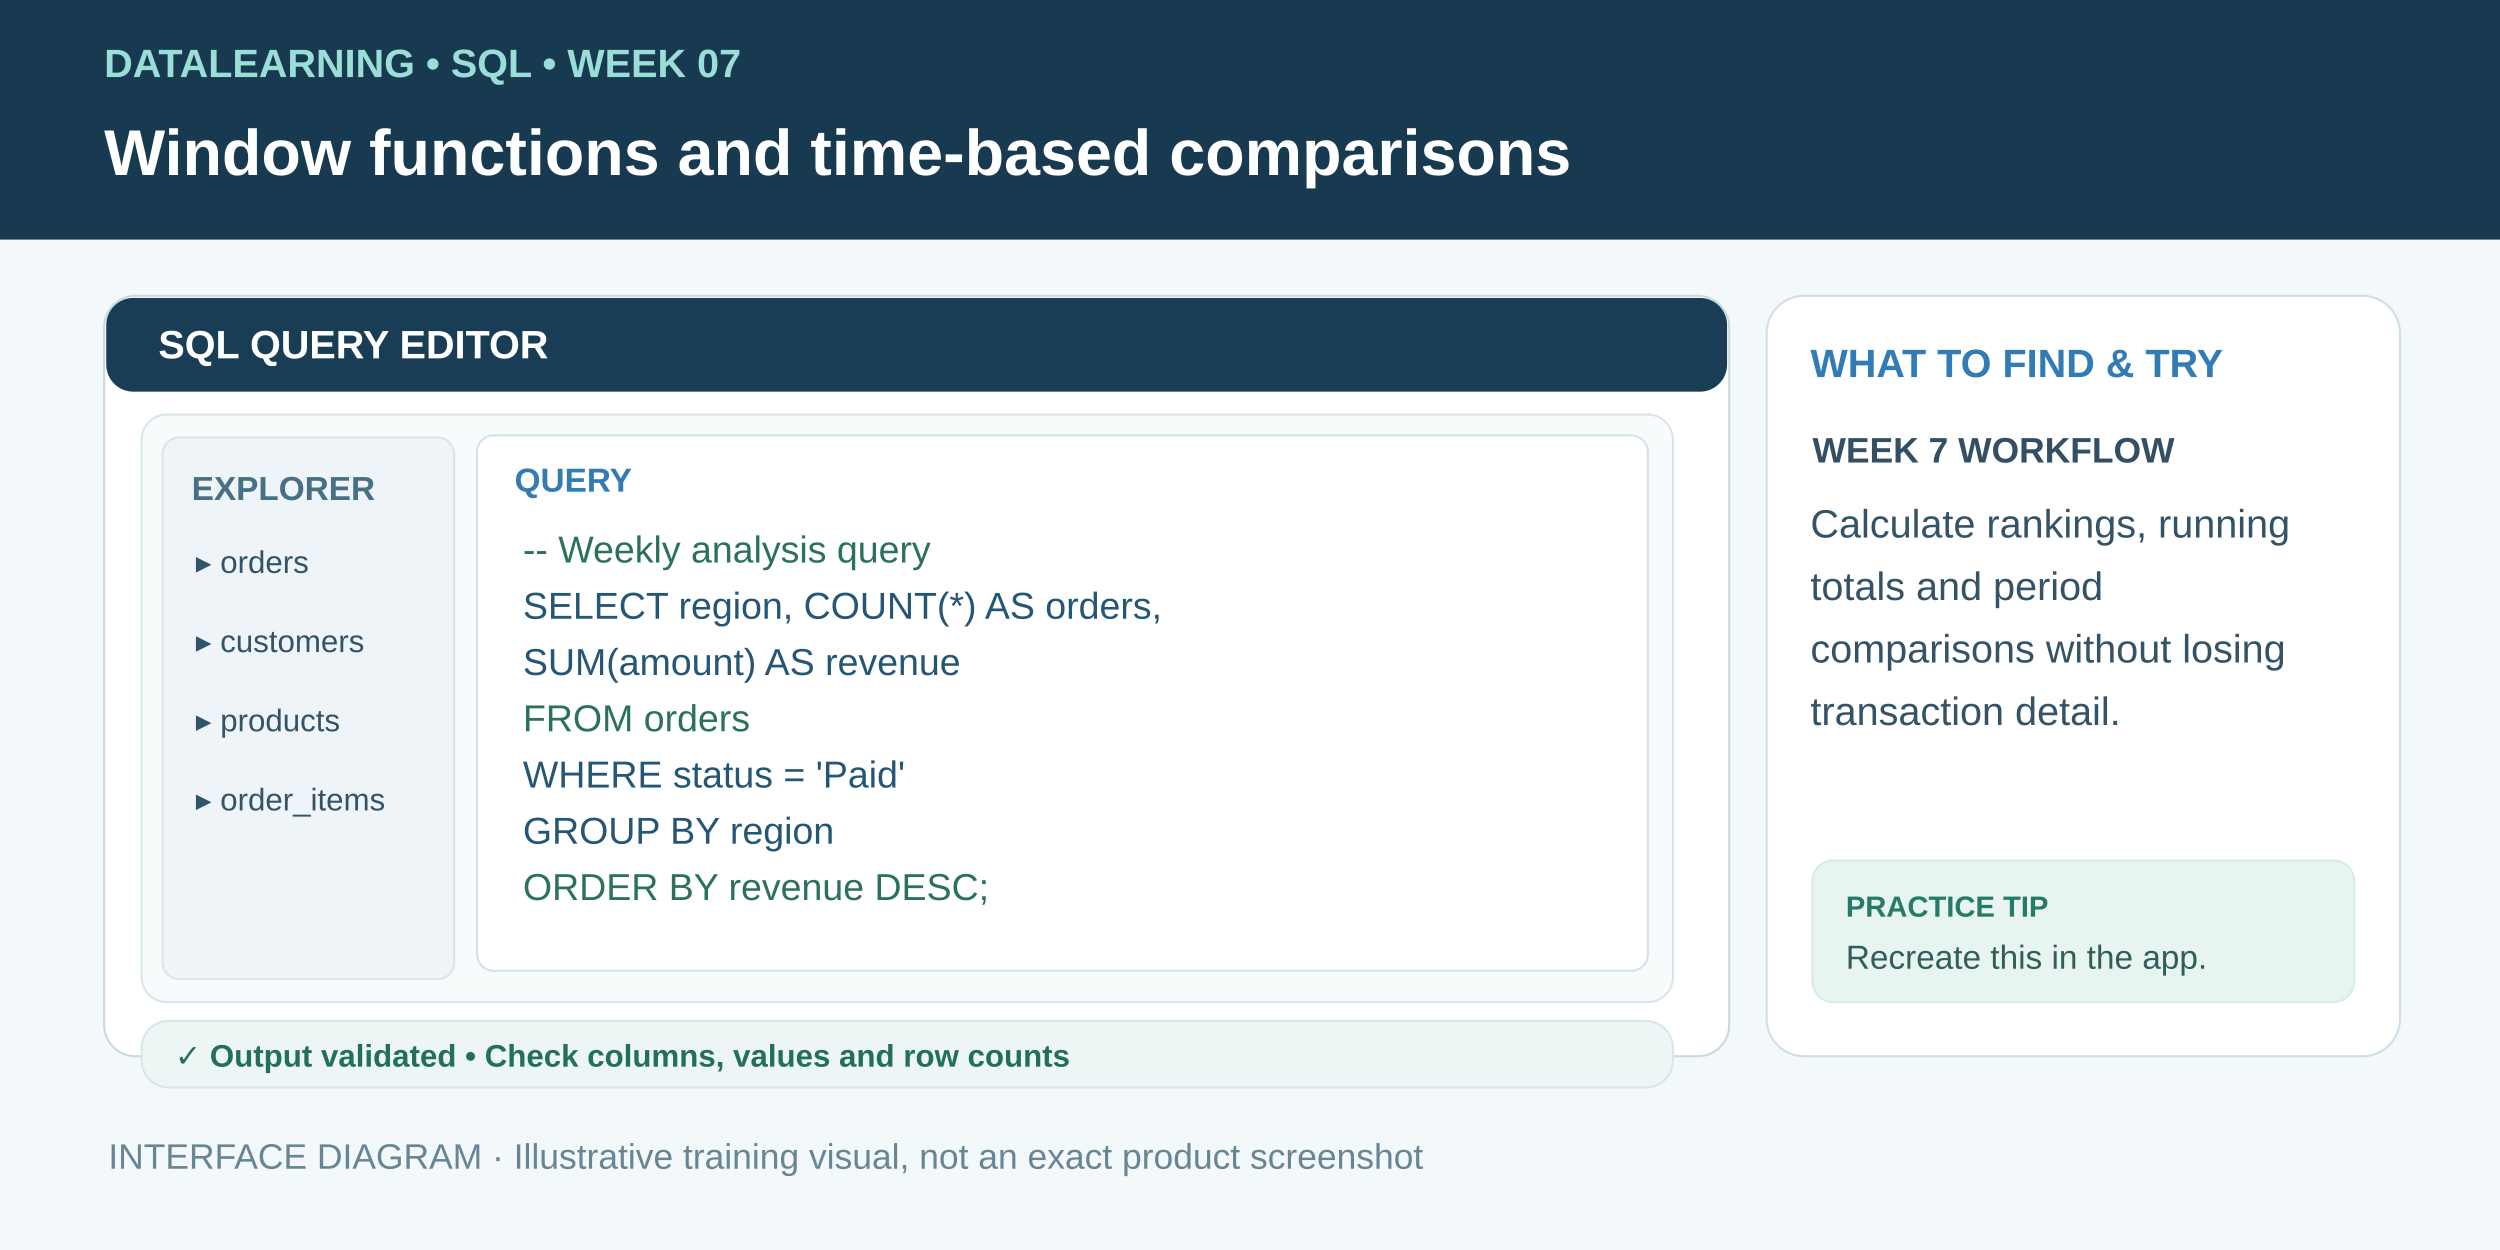
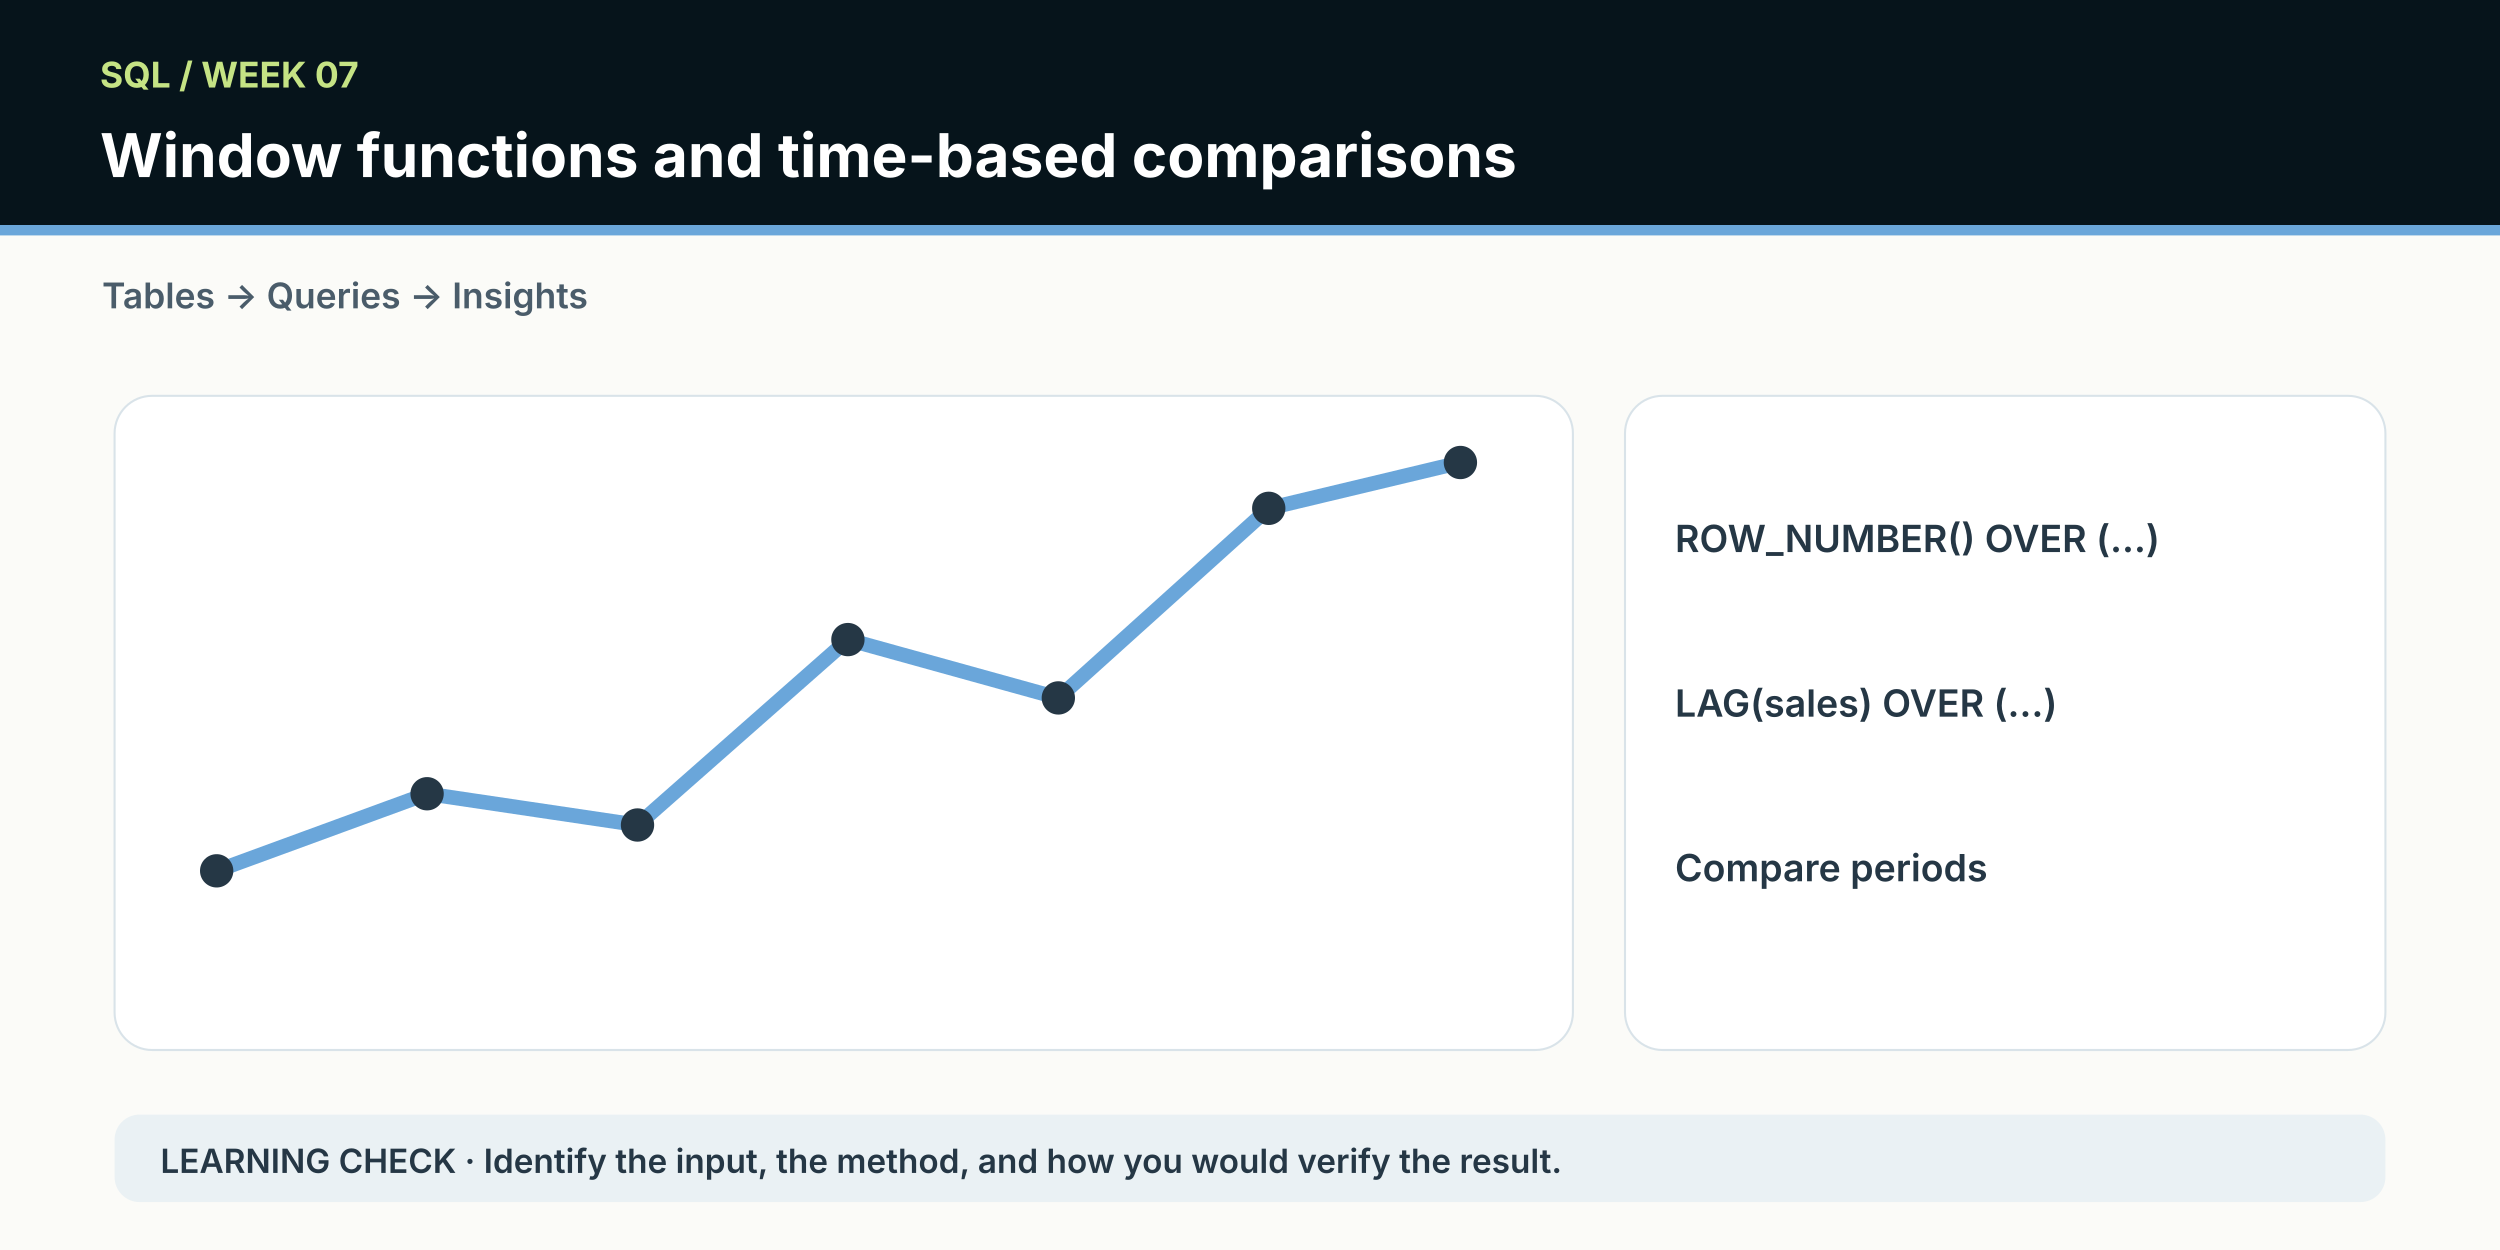
- <svg xmlns="http://www.w3.org/2000/svg" viewBox="0 0 1200 600" width="1200" height="600" role="img" aria-label="Illustrated sql learning interface for week 7">
-   <rect width="1200" height="600" fill="#f3f8fa" />
-   <rect width="1200" height="115" fill="#173a50" />
-   <text x="50" y="37" fill="#9bddd7" font-family="Arial, sans-serif" font-size="19" font-weight="700">DATALEARNING • SQL • WEEK 07</text>
-   <text x="50" y="84" fill="#ffffff" font-family="Arial, sans-serif" font-size="31" font-weight="700">Window functions and time-based comparisons</text>
-   <rect x="50" y="142" width="780" height="365" rx="15" fill="#fff" stroke="#c8d9df" />
-   <rect x="51" y="143" width="778" height="45" rx="13" fill="#193d54" />
-   <text x="76" y="172" fill="#ffffff" font-family="Arial, sans-serif" font-size="19" font-weight="700">SQL QUERY EDITOR</text>
-   <rect x="68" y="199" width="735" height="282" rx="12" fill="#f8fbfc" stroke="#d8e5eb" />
-   <rect x="78" y="210" width="140" height="260" rx="8" fill="#eef4f7" stroke="#d9e5eb" />
-   <text x="92" y="240" fill="#477087" font-family="Arial, sans-serif" font-size="16" font-weight="700">EXPLORER</text>
-   <text x="94" y="275" fill="#335368" font-family="Arial, sans-serif" font-size="15" font-weight="500">▸ orders</text>
-   <text x="94" y="313" fill="#335368" font-family="Arial, sans-serif" font-size="15" font-weight="500">▸ customers</text>
-   <text x="94" y="351" fill="#335368" font-family="Arial, sans-serif" font-size="15" font-weight="500">▸ products</text>
-   <text x="94" y="389" fill="#335368" font-family="Arial, sans-serif" font-size="15" font-weight="500">▸ order_items</text>
-   <rect x="229" y="209" width="562" height="257" rx="8" fill="#fff" stroke="#d3e2e9" />
-   <text x="247" y="236" fill="#337cb3" font-family="Arial, sans-serif" font-size="16" font-weight="700">QUERY</text>
-   <text x="251" y="270" fill="#2b7257" font-family="Arial, sans-serif" font-size="18" font-weight="500">-- Weekly analysis query</text>
-   <text x="251" y="297" fill="#255674" font-family="Arial, sans-serif" font-size="18" font-weight="500">SELECT region, COUNT(*) AS orders,</text>
-   <text x="251" y="324" fill="#255674" font-family="Arial, sans-serif" font-size="18" font-weight="500">       SUM(amount) AS revenue</text>
-   <text x="251" y="351" fill="#2b7257" font-family="Arial, sans-serif" font-size="18" font-weight="500">FROM orders</text>
-   <text x="251" y="378" fill="#255674" font-family="Arial, sans-serif" font-size="18" font-weight="500">WHERE status = 'Paid'</text>
-   <text x="251" y="405" fill="#255674" font-family="Arial, sans-serif" font-size="18" font-weight="500">GROUP BY region</text>
-   <text x="251" y="432" fill="#2b7257" font-family="Arial, sans-serif" font-size="18" font-weight="500">ORDER BY revenue DESC;</text>
-   <rect x="68" y="490" width="735" height="32" rx="13" fill="#edf6f5" stroke="#d8e6ea" />
-   <text x="84" y="512" fill="#236f5e" font-family="Arial, sans-serif" font-size="15" font-weight="600">✓ Output validated    •    Check columns, values and row counts</text>
-   <rect x="848" y="142" width="304" height="365" rx="18" fill="#ffffff" stroke="#cedfe6" />
-   <text x="869" y="181" fill="#337cb3" font-family="Arial, sans-serif" font-size="19" font-weight="700">WHAT TO FIND &amp; TRY</text>
-   <text x="870" y="222" fill="#334f64" font-family="Arial, sans-serif" font-size="17" font-weight="700">WEEK 7 WORKFLOW</text>
-   <text x="869" y="258" fill="#345366" font-family="Arial, sans-serif" font-size="19" font-weight="500">Calculate rankings, running</text>
-   <text x="869" y="288" fill="#345366" font-family="Arial, sans-serif" font-size="19" font-weight="500">totals and period</text>
-   <text x="869" y="318" fill="#345366" font-family="Arial, sans-serif" font-size="19" font-weight="500">comparisons without losing</text>
-   <text x="869" y="348" fill="#345366" font-family="Arial, sans-serif" font-size="19" font-weight="500">transaction detail.</text>
-   <rect x="870" y="413" width="260" height="68" rx="10" fill="#e7f4f0" stroke="#d8ece7" />
-   <text x="886" y="440" fill="#267a67" font-family="Arial, sans-serif" font-size="14" font-weight="700">PRACTICE TIP</text>
-   <text x="886" y="465" fill="#315e5a" font-family="Arial, sans-serif" font-size="16" font-weight="500">Recreate this in the app.</text>
-   <text x="52" y="561" fill="#688594" font-family="Arial, sans-serif" font-size="17" font-weight="500">INTERFACE DIAGRAM  ·  Illustrative training visual, not an exact product screenshot</text>
+ <svg xmlns="http://www.w3.org/2000/svg" width="1200" height="600" viewBox="0 0 1200 600" role="img" aria-label="SQL week 7: Window functions and time-based comparisons concept diagram">
+   <rect x="0" y="0" width="1200" height="600" rx="0" fill="#FBFBF8" stroke="none" />
+   <rect x="0" y="0" width="1200" height="112" rx="0" fill="#06141B" stroke="none" />
+   <rect x="0" y="108" width="1200" height="5" rx="0" fill="#6AA6DA" stroke="none" />
+   <text x="48" y="42" fill="#C5E384" font-size="17" font-family="Inter,Arial,sans-serif" font-weight="700">SQL  /  WEEK 07</text>
+   <text x="48" y="85" fill="#FFFFFF" font-size="29" font-family="Inter,Arial,sans-serif" font-weight="700">Window functions and time-based comparisons</text>
+   <text x="49" y="148" fill="#4A5C6A" font-size="17" font-family="Inter,Arial,sans-serif" font-weight="600">Tables → Queries → Insights</text>
+   <rect x="55" y="190" width="700" height="314" rx="18" fill="#FFFFFF" stroke="#D9E3E9" />
+   <rect x="780" y="190" width="365" height="314" rx="18" fill="#FFFFFF" stroke="#D9E3E9" />
+   <polyline points="104,418 205,381 306,396 407,307 508,335 609,244 701,222" fill="none" stroke="#6AA6DA" stroke-width="7" stroke-linecap="round" stroke-linejoin="round" />
+   <circle cx="104" cy="418" r="8" fill="#253745" />
+   <circle cx="205" cy="381" r="8" fill="#253745" />
+   <circle cx="306" cy="396" r="8" fill="#253745" />
+   <circle cx="407" cy="307" r="8" fill="#253745" />
+   <circle cx="508" cy="335" r="8" fill="#253745" />
+   <circle cx="609" cy="244" r="8" fill="#253745" />
+   <circle cx="701" cy="222" r="8" fill="#253745" />
+   <text x="804" y="265" fill="#253745" font-size="18" font-family="Inter,Arial,sans-serif" font-weight="600">ROW_NUMBER() OVER (...)</text>
+   <text x="804" y="344" fill="#253745" font-size="18" font-family="Inter,Arial,sans-serif" font-weight="600">LAG(sales) OVER (...)</text>
+   <text x="804" y="423" fill="#253745" font-size="18" font-family="Inter,Arial,sans-serif" font-weight="600">Compare periods</text>
+   <rect x="55" y="535" width="1090" height="42" rx="12" fill="#EAF1F4" stroke="none" />
+   <text x="77" y="563" fill="#253745" font-size="16" font-family="Inter,Arial,sans-serif" font-weight="600">LEARNING CHECK  ·  Identify the input, the method, and how you would verify the result.</text>
</svg>
